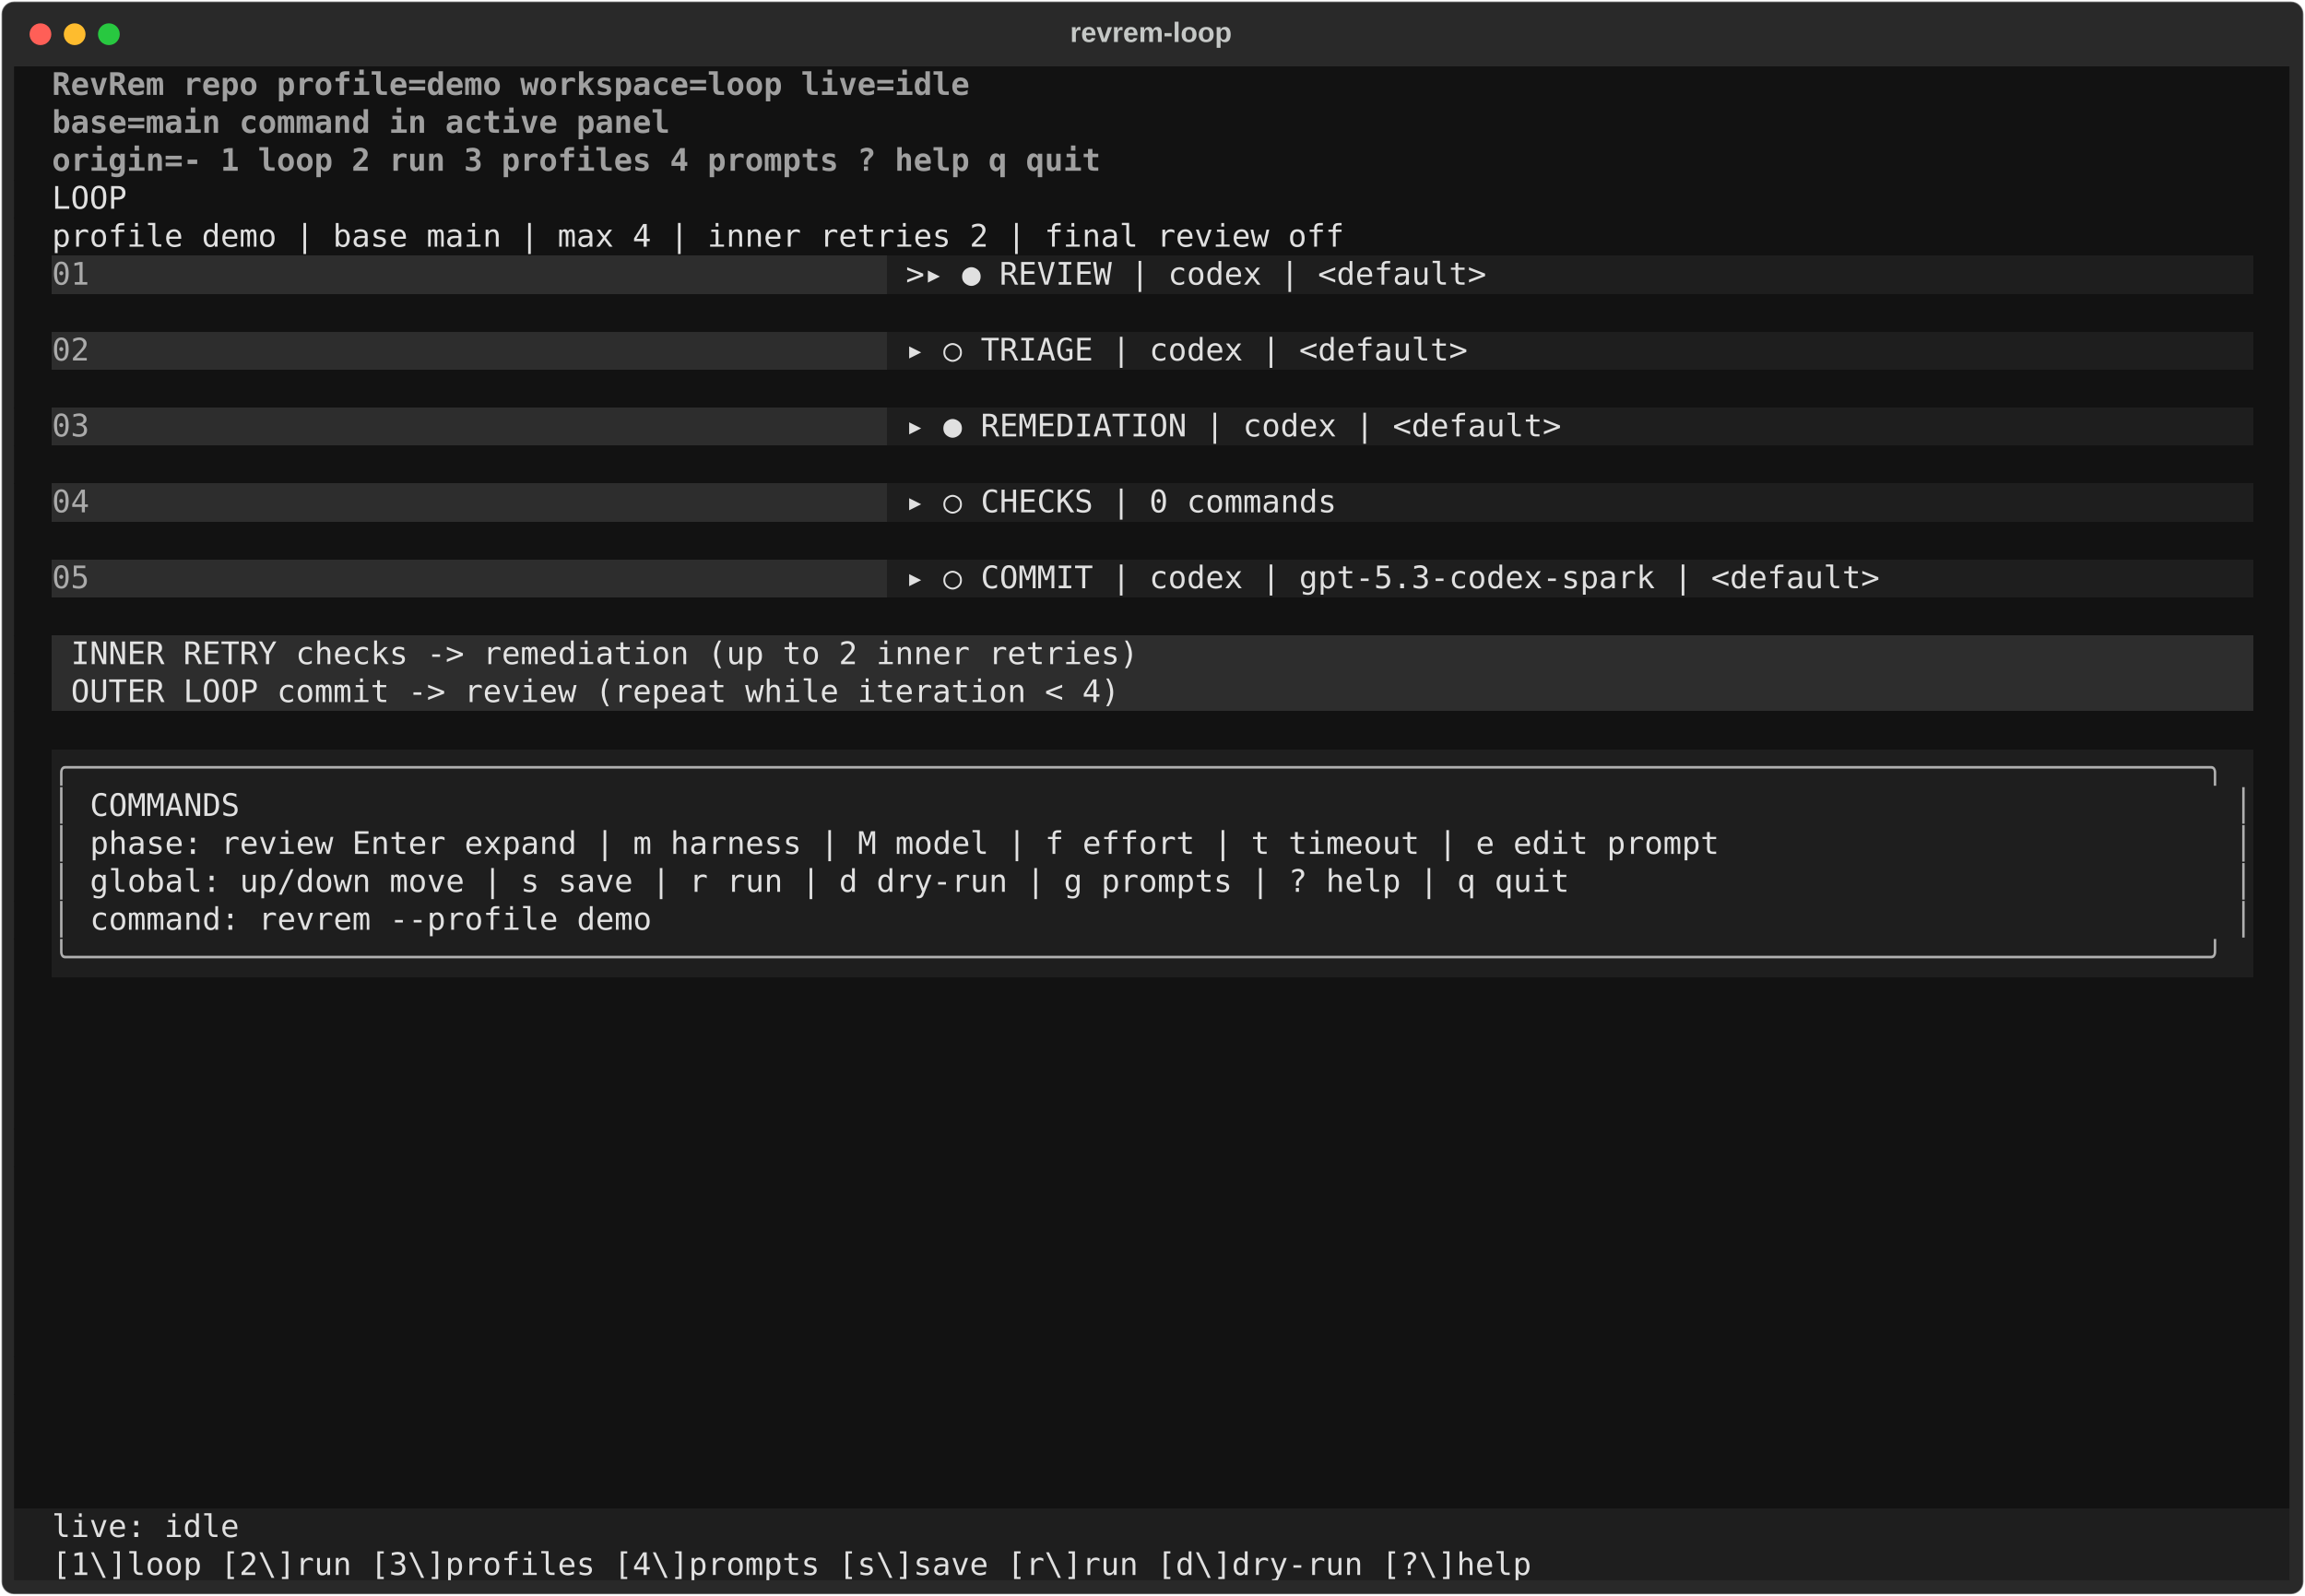
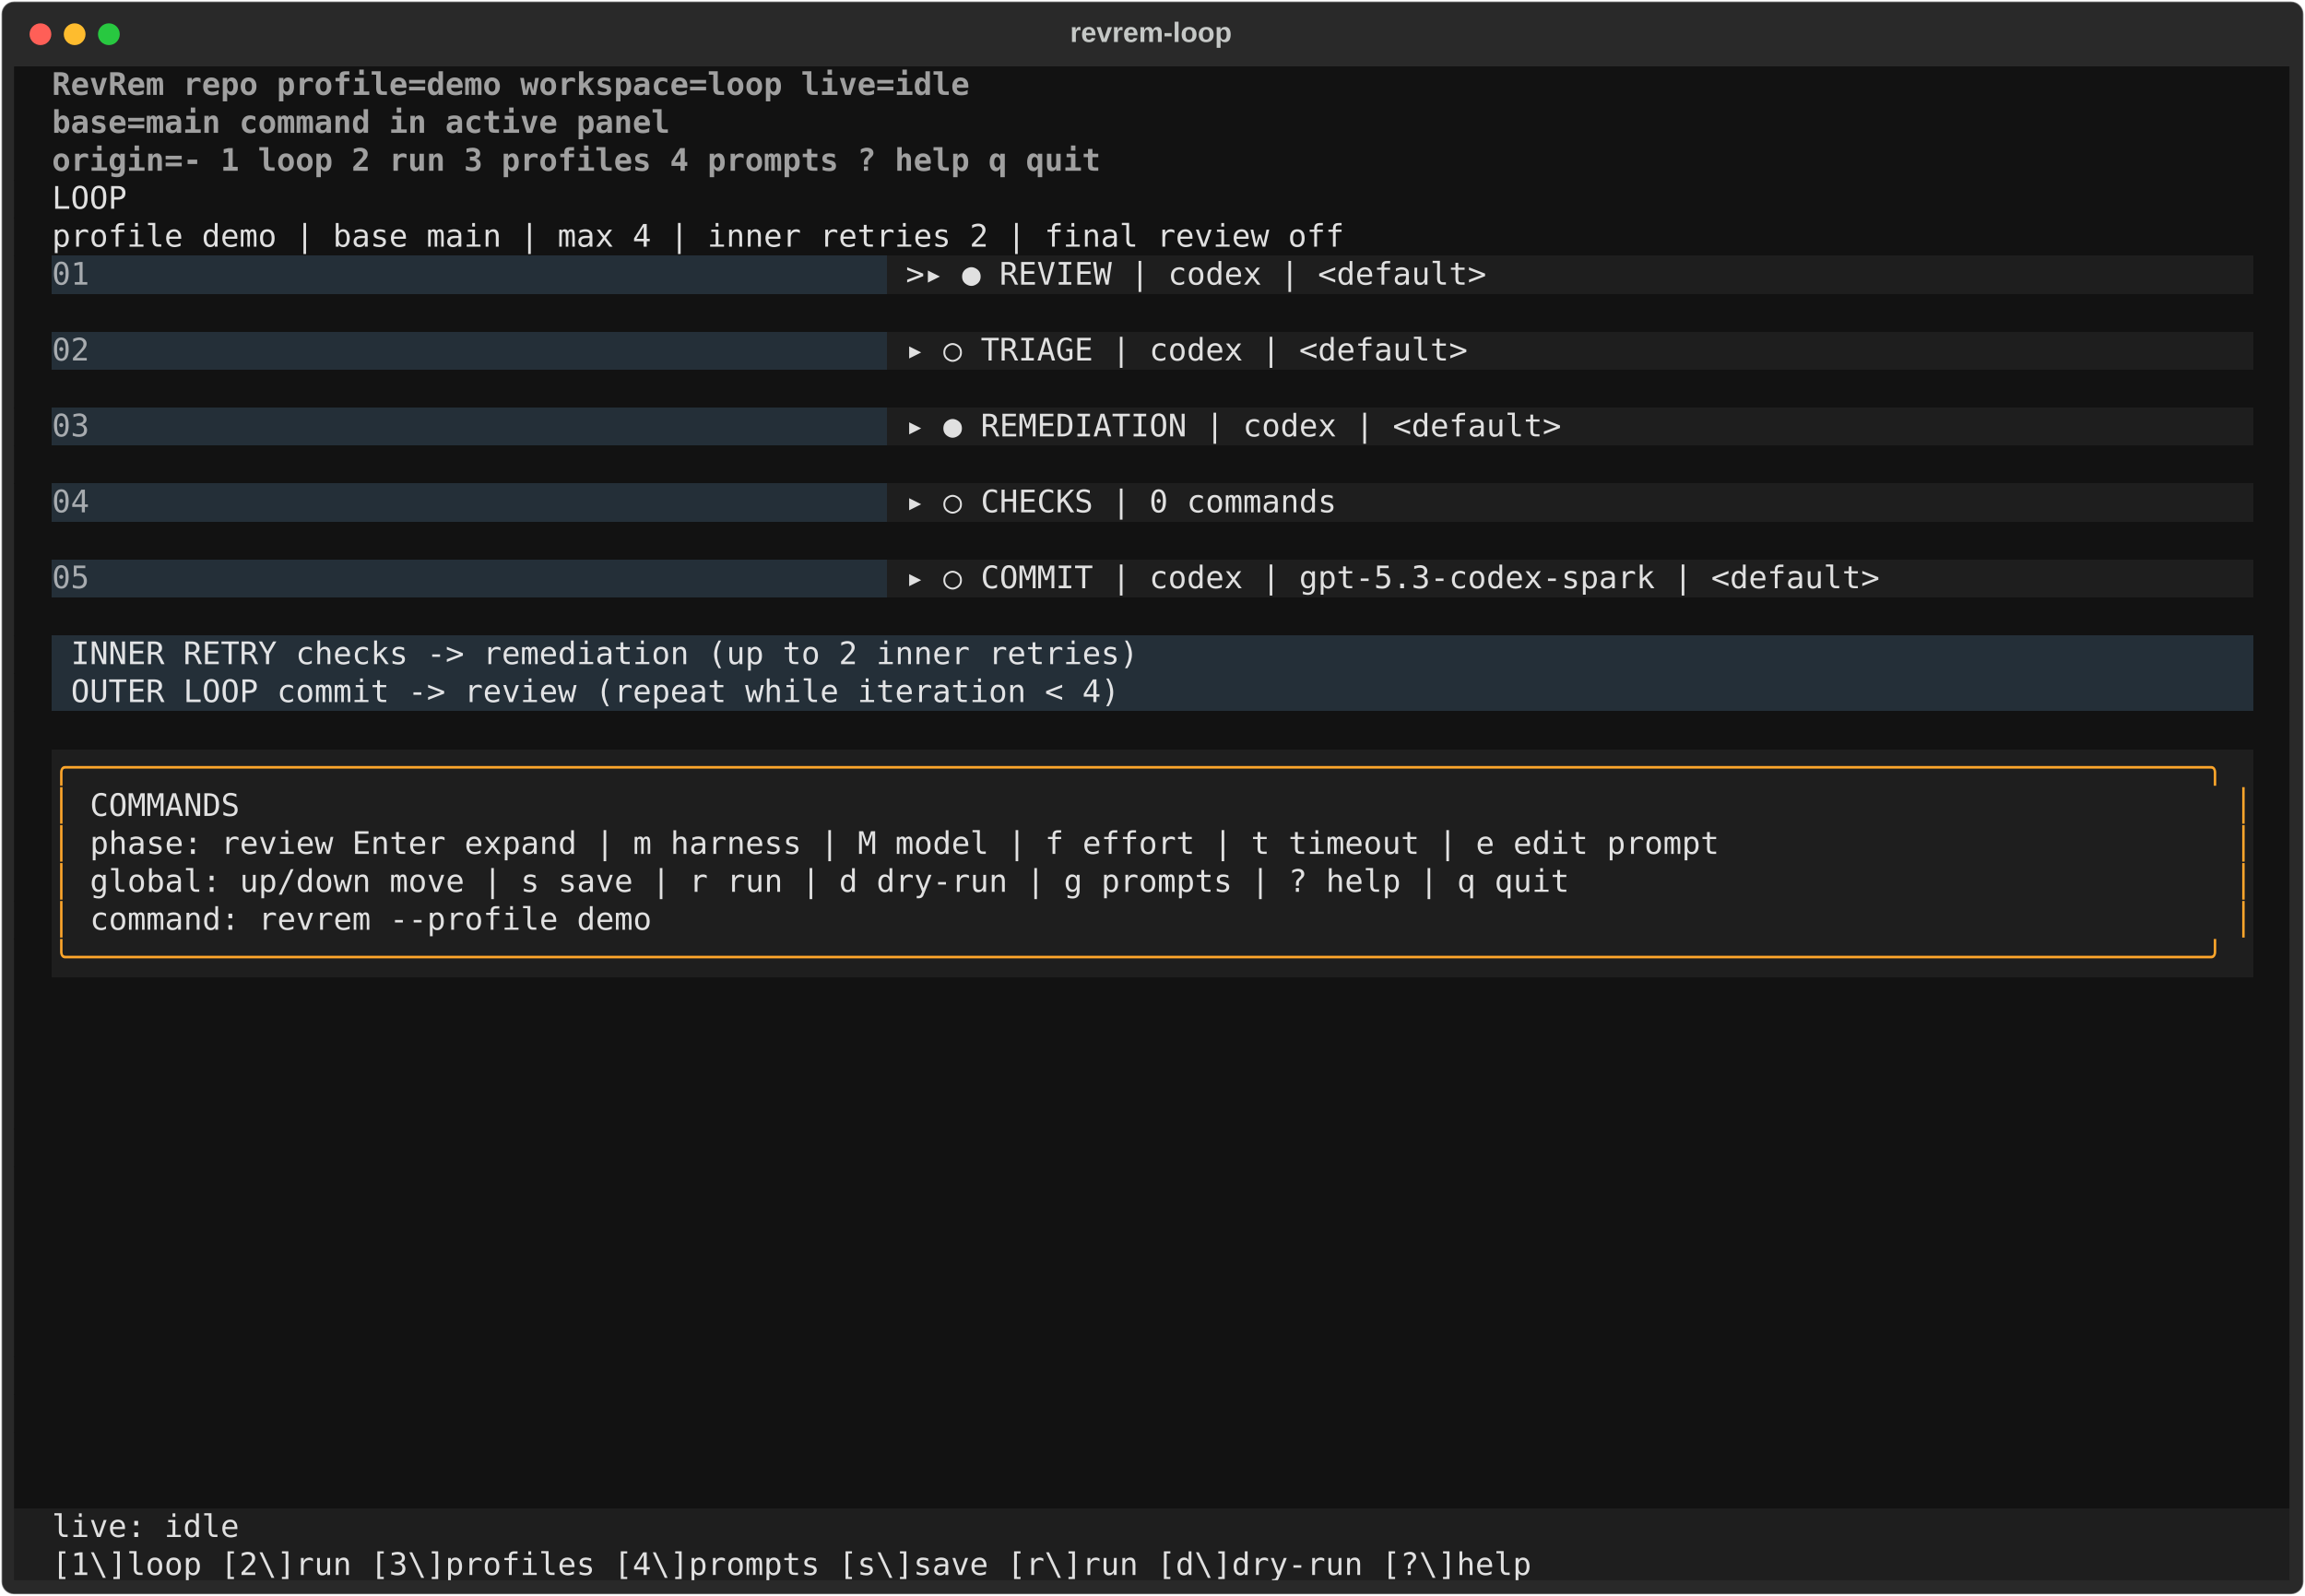
<svg xmlns="http://www.w3.org/2000/svg" class="rich-terminal" viewBox="0 0 1482 1026.0">
  <style>

    @font-face {
        font-family: "Fira Code";
        src: local("FiraCode-Regular"),
                url("https://cdnjs.cloudflare.com/ajax/libs/firacode/6.2.0/woff2/FiraCode-Regular.woff2") format("woff2"),
                url("https://cdnjs.cloudflare.com/ajax/libs/firacode/6.2.0/woff/FiraCode-Regular.woff") format("woff");
        font-style: normal;
        font-weight: 400;
    }
    @font-face {
        font-family: "Fira Code";
        src: local("FiraCode-Bold"),
                url("https://cdnjs.cloudflare.com/ajax/libs/firacode/6.2.0/woff2/FiraCode-Bold.woff2") format("woff2"),
                url("https://cdnjs.cloudflare.com/ajax/libs/firacode/6.2.0/woff/FiraCode-Bold.woff") format("woff");
        font-style: bold;
        font-weight: 700;
    }

    .terminal-ID-matrix {
        font-family: Fira Code, monospace;
        font-size: 20px;
        line-height: 24.4px;
        font-variant-east-asian: full-width;
    }

    .terminal-ID-title {
        font-size: 18px;
        font-weight: bold;
        font-family: arial;
    }

    .terminal-ID-r1 { fill: #c5c8c6 }
.terminal-ID-r2 { fill: #a0a0a0;font-weight: bold }
.terminal-ID-r3 { fill: #e0e0e0 }
- .terminal-ID-r4 { fill: #aaaaaa }
- .terminal-ID-r5 { fill: #e3e3e3 }
- .terminal-ID-r6 { fill: #b0b0b0 }
+ .terminal-ID-r4 { fill: #a7abaf }
+ .terminal-ID-r5 { fill: #e2e3e5 }
+ .terminal-ID-r6 { fill: #fea62b }
.terminal-ID-r7 { fill: #e1e1e1 }
    </style>
  <defs>
    <clipPath id="terminal-ID-clip-terminal">
      <rect x="0" y="0" width="1463.0" height="975.0" />
    </clipPath>
    <clipPath id="terminal-ID-line-0">
      <rect x="0" y="1.5" width="1464" height="24.65" />
    </clipPath>
    <clipPath id="terminal-ID-line-1">
      <rect x="0" y="25.9" width="1464" height="24.65" />
    </clipPath>
    <clipPath id="terminal-ID-line-2">
      <rect x="0" y="50.3" width="1464" height="24.65" />
    </clipPath>
    <clipPath id="terminal-ID-line-3">
      <rect x="0" y="74.7" width="1464" height="24.65" />
    </clipPath>
    <clipPath id="terminal-ID-line-4">
      <rect x="0" y="99.1" width="1464" height="24.65" />
    </clipPath>
    <clipPath id="terminal-ID-line-5">
      <rect x="0" y="123.5" width="1464" height="24.65" />
    </clipPath>
    <clipPath id="terminal-ID-line-6">
      <rect x="0" y="147.9" width="1464" height="24.65" />
    </clipPath>
    <clipPath id="terminal-ID-line-7">
      <rect x="0" y="172.3" width="1464" height="24.65" />
    </clipPath>
    <clipPath id="terminal-ID-line-8">
      <rect x="0" y="196.7" width="1464" height="24.65" />
    </clipPath>
    <clipPath id="terminal-ID-line-9">
      <rect x="0" y="221.1" width="1464" height="24.65" />
    </clipPath>
    <clipPath id="terminal-ID-line-10">
      <rect x="0" y="245.5" width="1464" height="24.65" />
    </clipPath>
    <clipPath id="terminal-ID-line-11">
      <rect x="0" y="269.9" width="1464" height="24.65" />
    </clipPath>
    <clipPath id="terminal-ID-line-12">
      <rect x="0" y="294.3" width="1464" height="24.65" />
    </clipPath>
    <clipPath id="terminal-ID-line-13">
      <rect x="0" y="318.7" width="1464" height="24.65" />
    </clipPath>
    <clipPath id="terminal-ID-line-14">
      <rect x="0" y="343.1" width="1464" height="24.65" />
    </clipPath>
    <clipPath id="terminal-ID-line-15">
      <rect x="0" y="367.5" width="1464" height="24.65" />
    </clipPath>
    <clipPath id="terminal-ID-line-16">
      <rect x="0" y="391.9" width="1464" height="24.65" />
    </clipPath>
    <clipPath id="terminal-ID-line-17">
      <rect x="0" y="416.3" width="1464" height="24.65" />
    </clipPath>
    <clipPath id="terminal-ID-line-18">
      <rect x="0" y="440.7" width="1464" height="24.65" />
    </clipPath>
    <clipPath id="terminal-ID-line-19">
      <rect x="0" y="465.1" width="1464" height="24.65" />
    </clipPath>
    <clipPath id="terminal-ID-line-20">
      <rect x="0" y="489.5" width="1464" height="24.65" />
    </clipPath>
    <clipPath id="terminal-ID-line-21">
      <rect x="0" y="513.9" width="1464" height="24.65" />
    </clipPath>
    <clipPath id="terminal-ID-line-22">
      <rect x="0" y="538.3" width="1464" height="24.65" />
    </clipPath>
    <clipPath id="terminal-ID-line-23">
      <rect x="0" y="562.7" width="1464" height="24.65" />
    </clipPath>
    <clipPath id="terminal-ID-line-24">
      <rect x="0" y="587.1" width="1464" height="24.65" />
    </clipPath>
    <clipPath id="terminal-ID-line-25">
      <rect x="0" y="611.5" width="1464" height="24.65" />
    </clipPath>
    <clipPath id="terminal-ID-line-26">
      <rect x="0" y="635.9" width="1464" height="24.65" />
    </clipPath>
    <clipPath id="terminal-ID-line-27">
      <rect x="0" y="660.3" width="1464" height="24.65" />
    </clipPath>
    <clipPath id="terminal-ID-line-28">
      <rect x="0" y="684.7" width="1464" height="24.65" />
    </clipPath>
    <clipPath id="terminal-ID-line-29">
      <rect x="0" y="709.1" width="1464" height="24.65" />
    </clipPath>
    <clipPath id="terminal-ID-line-30">
      <rect x="0" y="733.5" width="1464" height="24.65" />
    </clipPath>
    <clipPath id="terminal-ID-line-31">
      <rect x="0" y="757.9" width="1464" height="24.65" />
    </clipPath>
    <clipPath id="terminal-ID-line-32">
      <rect x="0" y="782.3" width="1464" height="24.65" />
    </clipPath>
    <clipPath id="terminal-ID-line-33">
      <rect x="0" y="806.7" width="1464" height="24.65" />
    </clipPath>
    <clipPath id="terminal-ID-line-34">
      <rect x="0" y="831.1" width="1464" height="24.65" />
    </clipPath>
    <clipPath id="terminal-ID-line-35">
      <rect x="0" y="855.5" width="1464" height="24.65" />
    </clipPath>
    <clipPath id="terminal-ID-line-36">
      <rect x="0" y="879.9" width="1464" height="24.65" />
    </clipPath>
    <clipPath id="terminal-ID-line-37">
      <rect x="0" y="904.3" width="1464" height="24.65" />
    </clipPath>
    <clipPath id="terminal-ID-line-38">
      <rect x="0" y="928.7" width="1464" height="24.65" />
    </clipPath>
  </defs>
  <rect fill="#292929" stroke="rgba(255,255,255,0.35)" stroke-width="1" x="1" y="1" width="1480" height="1024" rx="8" />
  <text class="terminal-ID-title" fill="#c5c8c6" text-anchor="middle" x="740" y="27">revrem-loop</text>
  <g transform="translate(26,22)">
    <circle cx="0" cy="0" r="7" fill="#ff5f57" />
    <circle cx="22" cy="0" r="7" fill="#febc2e" />
    <circle cx="44" cy="0" r="7" fill="#28c840" />
  </g>
  <g transform="translate(9, 41)" clip-path="url(#terminal-ID-clip-terminal)">
    <rect fill="#121212" x="0" y="1.5" width="24.4" height="24.65" shape-rendering="crispEdges" />
    <rect fill="#121212" x="24.4" y="1.5" width="646.6" height="24.65" shape-rendering="crispEdges" />
    <rect fill="#121212" x="671" y="1.5" width="793" height="24.65" shape-rendering="crispEdges" />
    <rect fill="#121212" x="0" y="25.9" width="24.4" height="24.65" shape-rendering="crispEdges" />
    <rect fill="#121212" x="24.4" y="25.9" width="414.8" height="24.65" shape-rendering="crispEdges" />
    <rect fill="#121212" x="439.2" y="25.9" width="1024.8" height="24.65" shape-rendering="crispEdges" />
    <rect fill="#121212" x="0" y="50.3" width="24.4" height="24.65" shape-rendering="crispEdges" />
    <rect fill="#121212" x="24.4" y="50.3" width="719.8" height="24.65" shape-rendering="crispEdges" />
    <rect fill="#121212" x="744.2" y="50.3" width="719.8" height="24.65" shape-rendering="crispEdges" />
    <rect fill="#121212" x="0" y="74.7" width="24.4" height="24.65" shape-rendering="crispEdges" />
    <rect fill="#121212" x="24.4" y="74.7" width="48.8" height="24.65" shape-rendering="crispEdges" />
    <rect fill="#121212" x="73.2" y="74.7" width="1390.8" height="24.65" shape-rendering="crispEdges" />
    <rect fill="#121212" x="0" y="99.1" width="24.4" height="24.65" shape-rendering="crispEdges" />
    <rect fill="#121212" x="24.4" y="99.1" width="841.8" height="24.65" shape-rendering="crispEdges" />
    <rect fill="#121212" x="866.2" y="99.1" width="597.8" height="24.65" shape-rendering="crispEdges" />
    <rect fill="#121212" x="0" y="123.5" width="24.4" height="24.65" shape-rendering="crispEdges" />
-     <rect fill="#2d2d2d" x="24.4" y="123.5" width="24.4" height="24.65" shape-rendering="crispEdges" />
-     <rect fill="#2d2d2d" x="48.8" y="123.5" width="512.4" height="24.65" shape-rendering="crispEdges" />
+     <rect fill="#242f38" x="24.4" y="123.5" width="24.4" height="24.65" shape-rendering="crispEdges" />
+     <rect fill="#242f38" x="48.8" y="123.5" width="512.4" height="24.65" shape-rendering="crispEdges" />
    <rect fill="#1e1e1e" x="561.2" y="123.5" width="12.2" height="24.65" shape-rendering="crispEdges" />
    <rect fill="#1e1e1e" x="573.4" y="123.5" width="439.2" height="24.65" shape-rendering="crispEdges" />
    <rect fill="#1e1e1e" x="1012.6" y="123.5" width="427" height="24.65" shape-rendering="crispEdges" />
    <rect fill="#121212" x="1439.6" y="123.5" width="24.4" height="24.65" shape-rendering="crispEdges" />
    <rect fill="#121212" x="0" y="147.9" width="1464" height="24.65" shape-rendering="crispEdges" />
    <rect fill="#121212" x="0" y="172.3" width="24.4" height="24.65" shape-rendering="crispEdges" />
-     <rect fill="#2d2d2d" x="24.4" y="172.3" width="24.4" height="24.65" shape-rendering="crispEdges" />
-     <rect fill="#2d2d2d" x="48.8" y="172.3" width="512.4" height="24.65" shape-rendering="crispEdges" />
+     <rect fill="#242f38" x="24.4" y="172.3" width="24.4" height="24.65" shape-rendering="crispEdges" />
+     <rect fill="#242f38" x="48.8" y="172.3" width="512.4" height="24.65" shape-rendering="crispEdges" />
    <rect fill="#1e1e1e" x="561.2" y="172.3" width="12.2" height="24.65" shape-rendering="crispEdges" />
    <rect fill="#1e1e1e" x="573.4" y="172.3" width="439.2" height="24.65" shape-rendering="crispEdges" />
    <rect fill="#1e1e1e" x="1012.6" y="172.3" width="427" height="24.65" shape-rendering="crispEdges" />
    <rect fill="#121212" x="1439.6" y="172.3" width="24.4" height="24.65" shape-rendering="crispEdges" />
    <rect fill="#121212" x="0" y="196.7" width="1464" height="24.65" shape-rendering="crispEdges" />
    <rect fill="#121212" x="0" y="221.1" width="24.4" height="24.65" shape-rendering="crispEdges" />
-     <rect fill="#2d2d2d" x="24.4" y="221.1" width="24.4" height="24.65" shape-rendering="crispEdges" />
-     <rect fill="#2d2d2d" x="48.8" y="221.1" width="512.4" height="24.65" shape-rendering="crispEdges" />
+     <rect fill="#242f38" x="24.4" y="221.1" width="24.4" height="24.65" shape-rendering="crispEdges" />
+     <rect fill="#242f38" x="48.8" y="221.1" width="512.4" height="24.65" shape-rendering="crispEdges" />
    <rect fill="#1e1e1e" x="561.2" y="221.1" width="12.2" height="24.65" shape-rendering="crispEdges" />
    <rect fill="#1e1e1e" x="573.4" y="221.1" width="439.2" height="24.65" shape-rendering="crispEdges" />
    <rect fill="#1e1e1e" x="1012.6" y="221.1" width="427" height="24.65" shape-rendering="crispEdges" />
    <rect fill="#121212" x="1439.6" y="221.1" width="24.4" height="24.65" shape-rendering="crispEdges" />
    <rect fill="#121212" x="0" y="245.5" width="1464" height="24.65" shape-rendering="crispEdges" />
    <rect fill="#121212" x="0" y="269.9" width="24.4" height="24.65" shape-rendering="crispEdges" />
-     <rect fill="#2d2d2d" x="24.4" y="269.9" width="24.4" height="24.65" shape-rendering="crispEdges" />
-     <rect fill="#2d2d2d" x="48.8" y="269.9" width="512.4" height="24.65" shape-rendering="crispEdges" />
+     <rect fill="#242f38" x="24.4" y="269.9" width="24.4" height="24.65" shape-rendering="crispEdges" />
+     <rect fill="#242f38" x="48.8" y="269.9" width="512.4" height="24.65" shape-rendering="crispEdges" />
    <rect fill="#1e1e1e" x="561.2" y="269.9" width="12.2" height="24.65" shape-rendering="crispEdges" />
    <rect fill="#1e1e1e" x="573.4" y="269.9" width="353.8" height="24.65" shape-rendering="crispEdges" />
    <rect fill="#1e1e1e" x="927.2" y="269.9" width="512.4" height="24.65" shape-rendering="crispEdges" />
    <rect fill="#121212" x="1439.6" y="269.9" width="24.4" height="24.65" shape-rendering="crispEdges" />
    <rect fill="#121212" x="0" y="294.3" width="1464" height="24.65" shape-rendering="crispEdges" />
    <rect fill="#121212" x="0" y="318.7" width="24.4" height="24.65" shape-rendering="crispEdges" />
-     <rect fill="#2d2d2d" x="24.4" y="318.7" width="24.4" height="24.65" shape-rendering="crispEdges" />
-     <rect fill="#2d2d2d" x="48.8" y="318.7" width="512.4" height="24.65" shape-rendering="crispEdges" />
+     <rect fill="#242f38" x="24.4" y="318.7" width="24.4" height="24.65" shape-rendering="crispEdges" />
+     <rect fill="#242f38" x="48.8" y="318.7" width="512.4" height="24.65" shape-rendering="crispEdges" />
    <rect fill="#1e1e1e" x="561.2" y="318.7" width="12.2" height="24.65" shape-rendering="crispEdges" />
    <rect fill="#1e1e1e" x="573.4" y="318.7" width="707.6" height="24.65" shape-rendering="crispEdges" />
    <rect fill="#1e1e1e" x="1281" y="318.7" width="158.6" height="24.65" shape-rendering="crispEdges" />
    <rect fill="#121212" x="1439.6" y="318.7" width="24.4" height="24.65" shape-rendering="crispEdges" />
    <rect fill="#121212" x="0" y="343.1" width="1464" height="24.65" shape-rendering="crispEdges" />
    <rect fill="#121212" x="0" y="367.5" width="24.4" height="24.65" shape-rendering="crispEdges" />
-     <rect fill="#2d2d2d" x="24.4" y="367.5" width="12.2" height="24.65" shape-rendering="crispEdges" />
-     <rect fill="#2d2d2d" x="36.6" y="367.5" width="719.8" height="24.65" shape-rendering="crispEdges" />
-     <rect fill="#2d2d2d" x="756.4" y="367.5" width="683.2" height="24.65" shape-rendering="crispEdges" />
+     <rect fill="#242f38" x="24.4" y="367.5" width="12.2" height="24.65" shape-rendering="crispEdges" />
+     <rect fill="#242f38" x="36.6" y="367.5" width="719.8" height="24.65" shape-rendering="crispEdges" />
+     <rect fill="#242f38" x="756.4" y="367.5" width="683.2" height="24.65" shape-rendering="crispEdges" />
    <rect fill="#121212" x="1439.6" y="367.5" width="24.4" height="24.65" shape-rendering="crispEdges" />
    <rect fill="#121212" x="0" y="391.9" width="24.4" height="24.65" shape-rendering="crispEdges" />
-     <rect fill="#2d2d2d" x="24.4" y="391.9" width="12.2" height="24.65" shape-rendering="crispEdges" />
-     <rect fill="#2d2d2d" x="36.6" y="391.9" width="768.6" height="24.65" shape-rendering="crispEdges" />
-     <rect fill="#2d2d2d" x="805.2" y="391.9" width="634.4" height="24.65" shape-rendering="crispEdges" />
+     <rect fill="#242f38" x="24.4" y="391.9" width="12.2" height="24.65" shape-rendering="crispEdges" />
+     <rect fill="#242f38" x="36.6" y="391.9" width="768.6" height="24.65" shape-rendering="crispEdges" />
+     <rect fill="#242f38" x="805.2" y="391.9" width="634.4" height="24.65" shape-rendering="crispEdges" />
    <rect fill="#121212" x="1439.6" y="391.9" width="24.4" height="24.65" shape-rendering="crispEdges" />
    <rect fill="#121212" x="0" y="416.3" width="1464" height="24.65" shape-rendering="crispEdges" />
    <rect fill="#121212" x="0" y="440.7" width="24.4" height="24.65" shape-rendering="crispEdges" />
    <rect fill="#1e1e1e" x="24.4" y="440.7" width="1415.2" height="24.65" shape-rendering="crispEdges" />
    <rect fill="#121212" x="1439.6" y="440.7" width="24.4" height="24.65" shape-rendering="crispEdges" />
    <rect fill="#121212" x="0" y="465.1" width="24.4" height="24.65" shape-rendering="crispEdges" />
    <rect fill="#1e1e1e" x="24.4" y="465.1" width="12.2" height="24.65" shape-rendering="crispEdges" />
    <rect fill="#1e1e1e" x="36.6" y="465.1" width="12.2" height="24.65" shape-rendering="crispEdges" />
    <rect fill="#1e1e1e" x="48.8" y="465.1" width="97.6" height="24.65" shape-rendering="crispEdges" />
    <rect fill="#1e1e1e" x="146.4" y="465.1" width="1281" height="24.65" shape-rendering="crispEdges" />
    <rect fill="#1e1e1e" x="1427.4" y="465.1" width="12.2" height="24.65" shape-rendering="crispEdges" />
    <rect fill="#121212" x="1439.6" y="465.1" width="24.4" height="24.65" shape-rendering="crispEdges" />
    <rect fill="#121212" x="0" y="489.5" width="24.4" height="24.65" shape-rendering="crispEdges" />
    <rect fill="#1e1e1e" x="24.4" y="489.5" width="12.2" height="24.65" shape-rendering="crispEdges" />
    <rect fill="#1e1e1e" x="36.6" y="489.5" width="12.2" height="24.65" shape-rendering="crispEdges" />
    <rect fill="#1e1e1e" x="48.8" y="489.5" width="1098" height="24.65" shape-rendering="crispEdges" />
    <rect fill="#1e1e1e" x="1146.8" y="489.5" width="280.6" height="24.65" shape-rendering="crispEdges" />
    <rect fill="#1e1e1e" x="1427.4" y="489.5" width="12.2" height="24.65" shape-rendering="crispEdges" />
    <rect fill="#121212" x="1439.6" y="489.5" width="24.4" height="24.65" shape-rendering="crispEdges" />
    <rect fill="#121212" x="0" y="513.9" width="24.4" height="24.65" shape-rendering="crispEdges" />
    <rect fill="#1e1e1e" x="24.4" y="513.9" width="12.2" height="24.65" shape-rendering="crispEdges" />
    <rect fill="#1e1e1e" x="36.6" y="513.9" width="12.2" height="24.65" shape-rendering="crispEdges" />
    <rect fill="#1e1e1e" x="48.8" y="513.9" width="963.8" height="24.65" shape-rendering="crispEdges" />
    <rect fill="#1e1e1e" x="1012.6" y="513.9" width="414.8" height="24.65" shape-rendering="crispEdges" />
    <rect fill="#1e1e1e" x="1427.4" y="513.9" width="12.2" height="24.65" shape-rendering="crispEdges" />
    <rect fill="#121212" x="1439.6" y="513.9" width="24.4" height="24.65" shape-rendering="crispEdges" />
    <rect fill="#121212" x="0" y="538.3" width="24.4" height="24.65" shape-rendering="crispEdges" />
    <rect fill="#1e1e1e" x="24.4" y="538.3" width="12.2" height="24.65" shape-rendering="crispEdges" />
    <rect fill="#1e1e1e" x="36.6" y="538.3" width="12.2" height="24.65" shape-rendering="crispEdges" />
    <rect fill="#1e1e1e" x="48.8" y="538.3" width="366" height="24.65" shape-rendering="crispEdges" />
    <rect fill="#1e1e1e" x="414.8" y="538.3" width="1012.6" height="24.65" shape-rendering="crispEdges" />
    <rect fill="#1e1e1e" x="1427.4" y="538.3" width="12.2" height="24.65" shape-rendering="crispEdges" />
    <rect fill="#121212" x="1439.6" y="538.3" width="24.4" height="24.65" shape-rendering="crispEdges" />
    <rect fill="#121212" x="0" y="562.7" width="24.4" height="24.65" shape-rendering="crispEdges" />
    <rect fill="#1e1e1e" x="24.4" y="562.7" width="1415.2" height="24.65" shape-rendering="crispEdges" />
    <rect fill="#121212" x="1439.6" y="562.7" width="24.4" height="24.65" shape-rendering="crispEdges" />
    <rect fill="#121212" x="0" y="587.1" width="1464" height="24.65" shape-rendering="crispEdges" />
    <rect fill="#121212" x="0" y="611.5" width="1464" height="24.65" shape-rendering="crispEdges" />
    <rect fill="#121212" x="0" y="635.9" width="1464" height="24.65" shape-rendering="crispEdges" />
    <rect fill="#121212" x="0" y="660.3" width="1464" height="24.65" shape-rendering="crispEdges" />
    <rect fill="#121212" x="0" y="684.7" width="1464" height="24.65" shape-rendering="crispEdges" />
    <rect fill="#121212" x="0" y="709.1" width="1464" height="24.65" shape-rendering="crispEdges" />
    <rect fill="#121212" x="0" y="733.5" width="1464" height="24.65" shape-rendering="crispEdges" />
    <rect fill="#121212" x="0" y="757.9" width="1464" height="24.65" shape-rendering="crispEdges" />
    <rect fill="#121212" x="0" y="782.3" width="1464" height="24.65" shape-rendering="crispEdges" />
    <rect fill="#121212" x="0" y="806.7" width="1464" height="24.65" shape-rendering="crispEdges" />
    <rect fill="#121212" x="0" y="831.1" width="1464" height="24.65" shape-rendering="crispEdges" />
    <rect fill="#121212" x="0" y="855.5" width="1464" height="24.65" shape-rendering="crispEdges" />
    <rect fill="#121212" x="0" y="879.9" width="1464" height="24.65" shape-rendering="crispEdges" />
    <rect fill="#121212" x="0" y="904.3" width="1464" height="24.65" shape-rendering="crispEdges" />
    <rect fill="#1e1e1e" x="0" y="928.7" width="24.4" height="24.65" shape-rendering="crispEdges" />
    <rect fill="#1e1e1e" x="24.4" y="928.7" width="122" height="24.65" shape-rendering="crispEdges" />
    <rect fill="#1e1e1e" x="146.4" y="928.7" width="1317.6" height="24.65" shape-rendering="crispEdges" />
    <rect fill="#1e1e1e" x="0" y="953.1" width="24.4" height="24.65" shape-rendering="crispEdges" />
    <rect fill="#1e1e1e" x="24.4" y="953.1" width="963.8" height="24.65" shape-rendering="crispEdges" />
    <rect fill="#1e1e1e" x="988.2" y="953.1" width="475.8" height="24.65" shape-rendering="crispEdges" />
    <g class="terminal-ID-matrix">
      <text class="terminal-ID-r2" x="24.4" y="20" textLength="646.6" clip-path="url(#terminal-ID-line-0)">RevRem  repo  profile=demo  workspace=loop  live=idle</text>
      <text class="terminal-ID-r1" x="1464" y="20" textLength="12.2" clip-path="url(#terminal-ID-line-0)">
</text>
      <text class="terminal-ID-r2" x="24.4" y="44.4" textLength="414.8" clip-path="url(#terminal-ID-line-1)">base=main  command in active panel</text>
      <text class="terminal-ID-r1" x="1464" y="44.4" textLength="12.2" clip-path="url(#terminal-ID-line-1)">
</text>
      <text class="terminal-ID-r2" x="24.4" y="68.8" textLength="719.8" clip-path="url(#terminal-ID-line-2)">origin=-  1 loop 2 run 3 profiles 4 prompts  ? help  q quit</text>
      <text class="terminal-ID-r1" x="1464" y="68.8" textLength="12.2" clip-path="url(#terminal-ID-line-2)">
</text>
      <text class="terminal-ID-r3" x="24.4" y="93.2" textLength="48.8" clip-path="url(#terminal-ID-line-3)">LOOP</text>
      <text class="terminal-ID-r1" x="1464" y="93.2" textLength="12.2" clip-path="url(#terminal-ID-line-3)">
</text>
      <text class="terminal-ID-r3" x="24.4" y="117.6" textLength="841.8" clip-path="url(#terminal-ID-line-4)">profile demo | base main | max 4 | inner retries 2 | final review off</text>
      <text class="terminal-ID-r1" x="1464" y="117.6" textLength="12.2" clip-path="url(#terminal-ID-line-4)">
</text>
      <text class="terminal-ID-r4" x="24.4" y="142" textLength="24.4" clip-path="url(#terminal-ID-line-5)">01</text>
      <text class="terminal-ID-r3" x="573.4" y="142" textLength="439.2" clip-path="url(#terminal-ID-line-5)">&gt;▸ ● REVIEW      | codex | &lt;default&gt;</text>
      <text class="terminal-ID-r1" x="1464" y="142" textLength="12.2" clip-path="url(#terminal-ID-line-5)">
</text>
      <text class="terminal-ID-r1" x="1464" y="166.4" textLength="12.2" clip-path="url(#terminal-ID-line-6)">
</text>
      <text class="terminal-ID-r4" x="24.4" y="190.8" textLength="24.4" clip-path="url(#terminal-ID-line-7)">02</text>
      <text class="terminal-ID-r3" x="573.4" y="190.8" textLength="439.2" clip-path="url(#terminal-ID-line-7)"> ▸ ○ TRIAGE      | codex | &lt;default&gt;</text>
      <text class="terminal-ID-r1" x="1464" y="190.8" textLength="12.2" clip-path="url(#terminal-ID-line-7)">
</text>
      <text class="terminal-ID-r1" x="1464" y="215.2" textLength="12.2" clip-path="url(#terminal-ID-line-8)">
</text>
      <text class="terminal-ID-r4" x="24.4" y="239.6" textLength="24.4" clip-path="url(#terminal-ID-line-9)">03</text>
      <text class="terminal-ID-r3" x="573.4" y="239.6" textLength="439.2" clip-path="url(#terminal-ID-line-9)"> ▸ ● REMEDIATION | codex | &lt;default&gt;</text>
      <text class="terminal-ID-r1" x="1464" y="239.6" textLength="12.2" clip-path="url(#terminal-ID-line-9)">
</text>
      <text class="terminal-ID-r1" x="1464" y="264" textLength="12.2" clip-path="url(#terminal-ID-line-10)">
</text>
      <text class="terminal-ID-r4" x="24.4" y="288.4" textLength="24.4" clip-path="url(#terminal-ID-line-11)">04</text>
      <text class="terminal-ID-r3" x="573.4" y="288.4" textLength="353.8" clip-path="url(#terminal-ID-line-11)"> ▸ ○ CHECKS      | 0 commands</text>
      <text class="terminal-ID-r1" x="1464" y="288.4" textLength="12.2" clip-path="url(#terminal-ID-line-11)">
</text>
      <text class="terminal-ID-r1" x="1464" y="312.8" textLength="12.2" clip-path="url(#terminal-ID-line-12)">
</text>
      <text class="terminal-ID-r4" x="24.4" y="337.2" textLength="24.4" clip-path="url(#terminal-ID-line-13)">05</text>
      <text class="terminal-ID-r3" x="573.4" y="337.2" textLength="707.6" clip-path="url(#terminal-ID-line-13)"> ▸ ○ COMMIT      | codex | gpt-5.3-codex-spark | &lt;default&gt;</text>
      <text class="terminal-ID-r1" x="1464" y="337.2" textLength="12.2" clip-path="url(#terminal-ID-line-13)">
</text>
      <text class="terminal-ID-r1" x="1464" y="361.6" textLength="12.2" clip-path="url(#terminal-ID-line-14)">
</text>
      <text class="terminal-ID-r5" x="36.6" y="386" textLength="719.8" clip-path="url(#terminal-ID-line-15)">INNER RETRY  checks -&gt; remediation  (up to 2 inner retries)</text>
      <text class="terminal-ID-r1" x="1464" y="386" textLength="12.2" clip-path="url(#terminal-ID-line-15)">
</text>
      <text class="terminal-ID-r5" x="36.6" y="410.4" textLength="768.6" clip-path="url(#terminal-ID-line-16)">OUTER LOOP   commit -&gt; review      (repeat while iteration &lt; 4)</text>
      <text class="terminal-ID-r1" x="1464" y="410.4" textLength="12.2" clip-path="url(#terminal-ID-line-16)">
</text>
      <text class="terminal-ID-r1" x="1464" y="434.8" textLength="12.2" clip-path="url(#terminal-ID-line-17)">
</text>
      <text class="terminal-ID-r6" x="24.4" y="459.2" textLength="1415.2" clip-path="url(#terminal-ID-line-18)">╭──────────────────────────────────────────────────────────────────────────────────────────────────────────────────╮</text>
      <text class="terminal-ID-r1" x="1464" y="459.2" textLength="12.2" clip-path="url(#terminal-ID-line-18)">
</text>
      <text class="terminal-ID-r6" x="24.4" y="483.6" textLength="12.2" clip-path="url(#terminal-ID-line-19)">│</text>
      <text class="terminal-ID-r7" x="48.8" y="483.6" textLength="97.6" clip-path="url(#terminal-ID-line-19)">COMMANDS</text>
      <text class="terminal-ID-r6" x="1427.4" y="483.6" textLength="12.2" clip-path="url(#terminal-ID-line-19)">│</text>
      <text class="terminal-ID-r1" x="1464" y="483.6" textLength="12.2" clip-path="url(#terminal-ID-line-19)">
</text>
      <text class="terminal-ID-r6" x="24.4" y="508" textLength="12.2" clip-path="url(#terminal-ID-line-20)">│</text>
      <text class="terminal-ID-r7" x="48.8" y="508" textLength="1098" clip-path="url(#terminal-ID-line-20)">phase: review    Enter expand | m harness | M model | f effort | t timeout | e edit prompt</text>
      <text class="terminal-ID-r6" x="1427.4" y="508" textLength="12.2" clip-path="url(#terminal-ID-line-20)">│</text>
      <text class="terminal-ID-r1" x="1464" y="508" textLength="12.2" clip-path="url(#terminal-ID-line-20)">
</text>
      <text class="terminal-ID-r6" x="24.4" y="532.4" textLength="12.2" clip-path="url(#terminal-ID-line-21)">│</text>
      <text class="terminal-ID-r7" x="48.8" y="532.4" textLength="963.8" clip-path="url(#terminal-ID-line-21)">global: up/down move | s save | r run | d dry-run | g prompts | ? help | q quit</text>
      <text class="terminal-ID-r6" x="1427.4" y="532.4" textLength="12.2" clip-path="url(#terminal-ID-line-21)">│</text>
      <text class="terminal-ID-r1" x="1464" y="532.4" textLength="12.2" clip-path="url(#terminal-ID-line-21)">
</text>
      <text class="terminal-ID-r6" x="24.4" y="556.8" textLength="12.2" clip-path="url(#terminal-ID-line-22)">│</text>
      <text class="terminal-ID-r7" x="48.8" y="556.8" textLength="366" clip-path="url(#terminal-ID-line-22)">command: revrem --profile demo</text>
      <text class="terminal-ID-r6" x="1427.4" y="556.8" textLength="12.2" clip-path="url(#terminal-ID-line-22)">│</text>
      <text class="terminal-ID-r1" x="1464" y="556.8" textLength="12.2" clip-path="url(#terminal-ID-line-22)">
</text>
      <text class="terminal-ID-r6" x="24.4" y="581.2" textLength="1415.2" clip-path="url(#terminal-ID-line-23)">╰──────────────────────────────────────────────────────────────────────────────────────────────────────────────────╯</text>
      <text class="terminal-ID-r1" x="1464" y="581.2" textLength="12.2" clip-path="url(#terminal-ID-line-23)">
</text>
      <text class="terminal-ID-r1" x="1464" y="605.6" textLength="12.2" clip-path="url(#terminal-ID-line-24)">
</text>
      <text class="terminal-ID-r1" x="1464" y="630" textLength="12.2" clip-path="url(#terminal-ID-line-25)">
</text>
      <text class="terminal-ID-r1" x="1464" y="654.4" textLength="12.2" clip-path="url(#terminal-ID-line-26)">
</text>
      <text class="terminal-ID-r1" x="1464" y="678.8" textLength="12.2" clip-path="url(#terminal-ID-line-27)">
</text>
      <text class="terminal-ID-r1" x="1464" y="703.2" textLength="12.2" clip-path="url(#terminal-ID-line-28)">
</text>
      <text class="terminal-ID-r1" x="1464" y="727.6" textLength="12.2" clip-path="url(#terminal-ID-line-29)">
</text>
      <text class="terminal-ID-r1" x="1464" y="752" textLength="12.2" clip-path="url(#terminal-ID-line-30)">
</text>
      <text class="terminal-ID-r1" x="1464" y="776.4" textLength="12.2" clip-path="url(#terminal-ID-line-31)">
</text>
      <text class="terminal-ID-r1" x="1464" y="800.8" textLength="12.2" clip-path="url(#terminal-ID-line-32)">
</text>
      <text class="terminal-ID-r1" x="1464" y="825.2" textLength="12.2" clip-path="url(#terminal-ID-line-33)">
</text>
      <text class="terminal-ID-r1" x="1464" y="849.6" textLength="12.2" clip-path="url(#terminal-ID-line-34)">
</text>
      <text class="terminal-ID-r1" x="1464" y="874" textLength="12.2" clip-path="url(#terminal-ID-line-35)">
</text>
      <text class="terminal-ID-r1" x="1464" y="898.4" textLength="12.2" clip-path="url(#terminal-ID-line-36)">
</text>
      <text class="terminal-ID-r1" x="1464" y="922.8" textLength="12.2" clip-path="url(#terminal-ID-line-37)">
</text>
      <text class="terminal-ID-r3" x="24.4" y="947.2" textLength="122" clip-path="url(#terminal-ID-line-38)">live: idle</text>
      <text class="terminal-ID-r1" x="1464" y="947.2" textLength="12.2" clip-path="url(#terminal-ID-line-38)">
</text>
      <text class="terminal-ID-r3" x="24.4" y="971.6" textLength="963.8" clip-path="url(#terminal-ID-line-39)">[1\]loop [2\]run [3\]profiles [4\]prompts [s\]save [r\]run [d\]dry-run [?\]help</text>
    </g>
  </g>
</svg>
